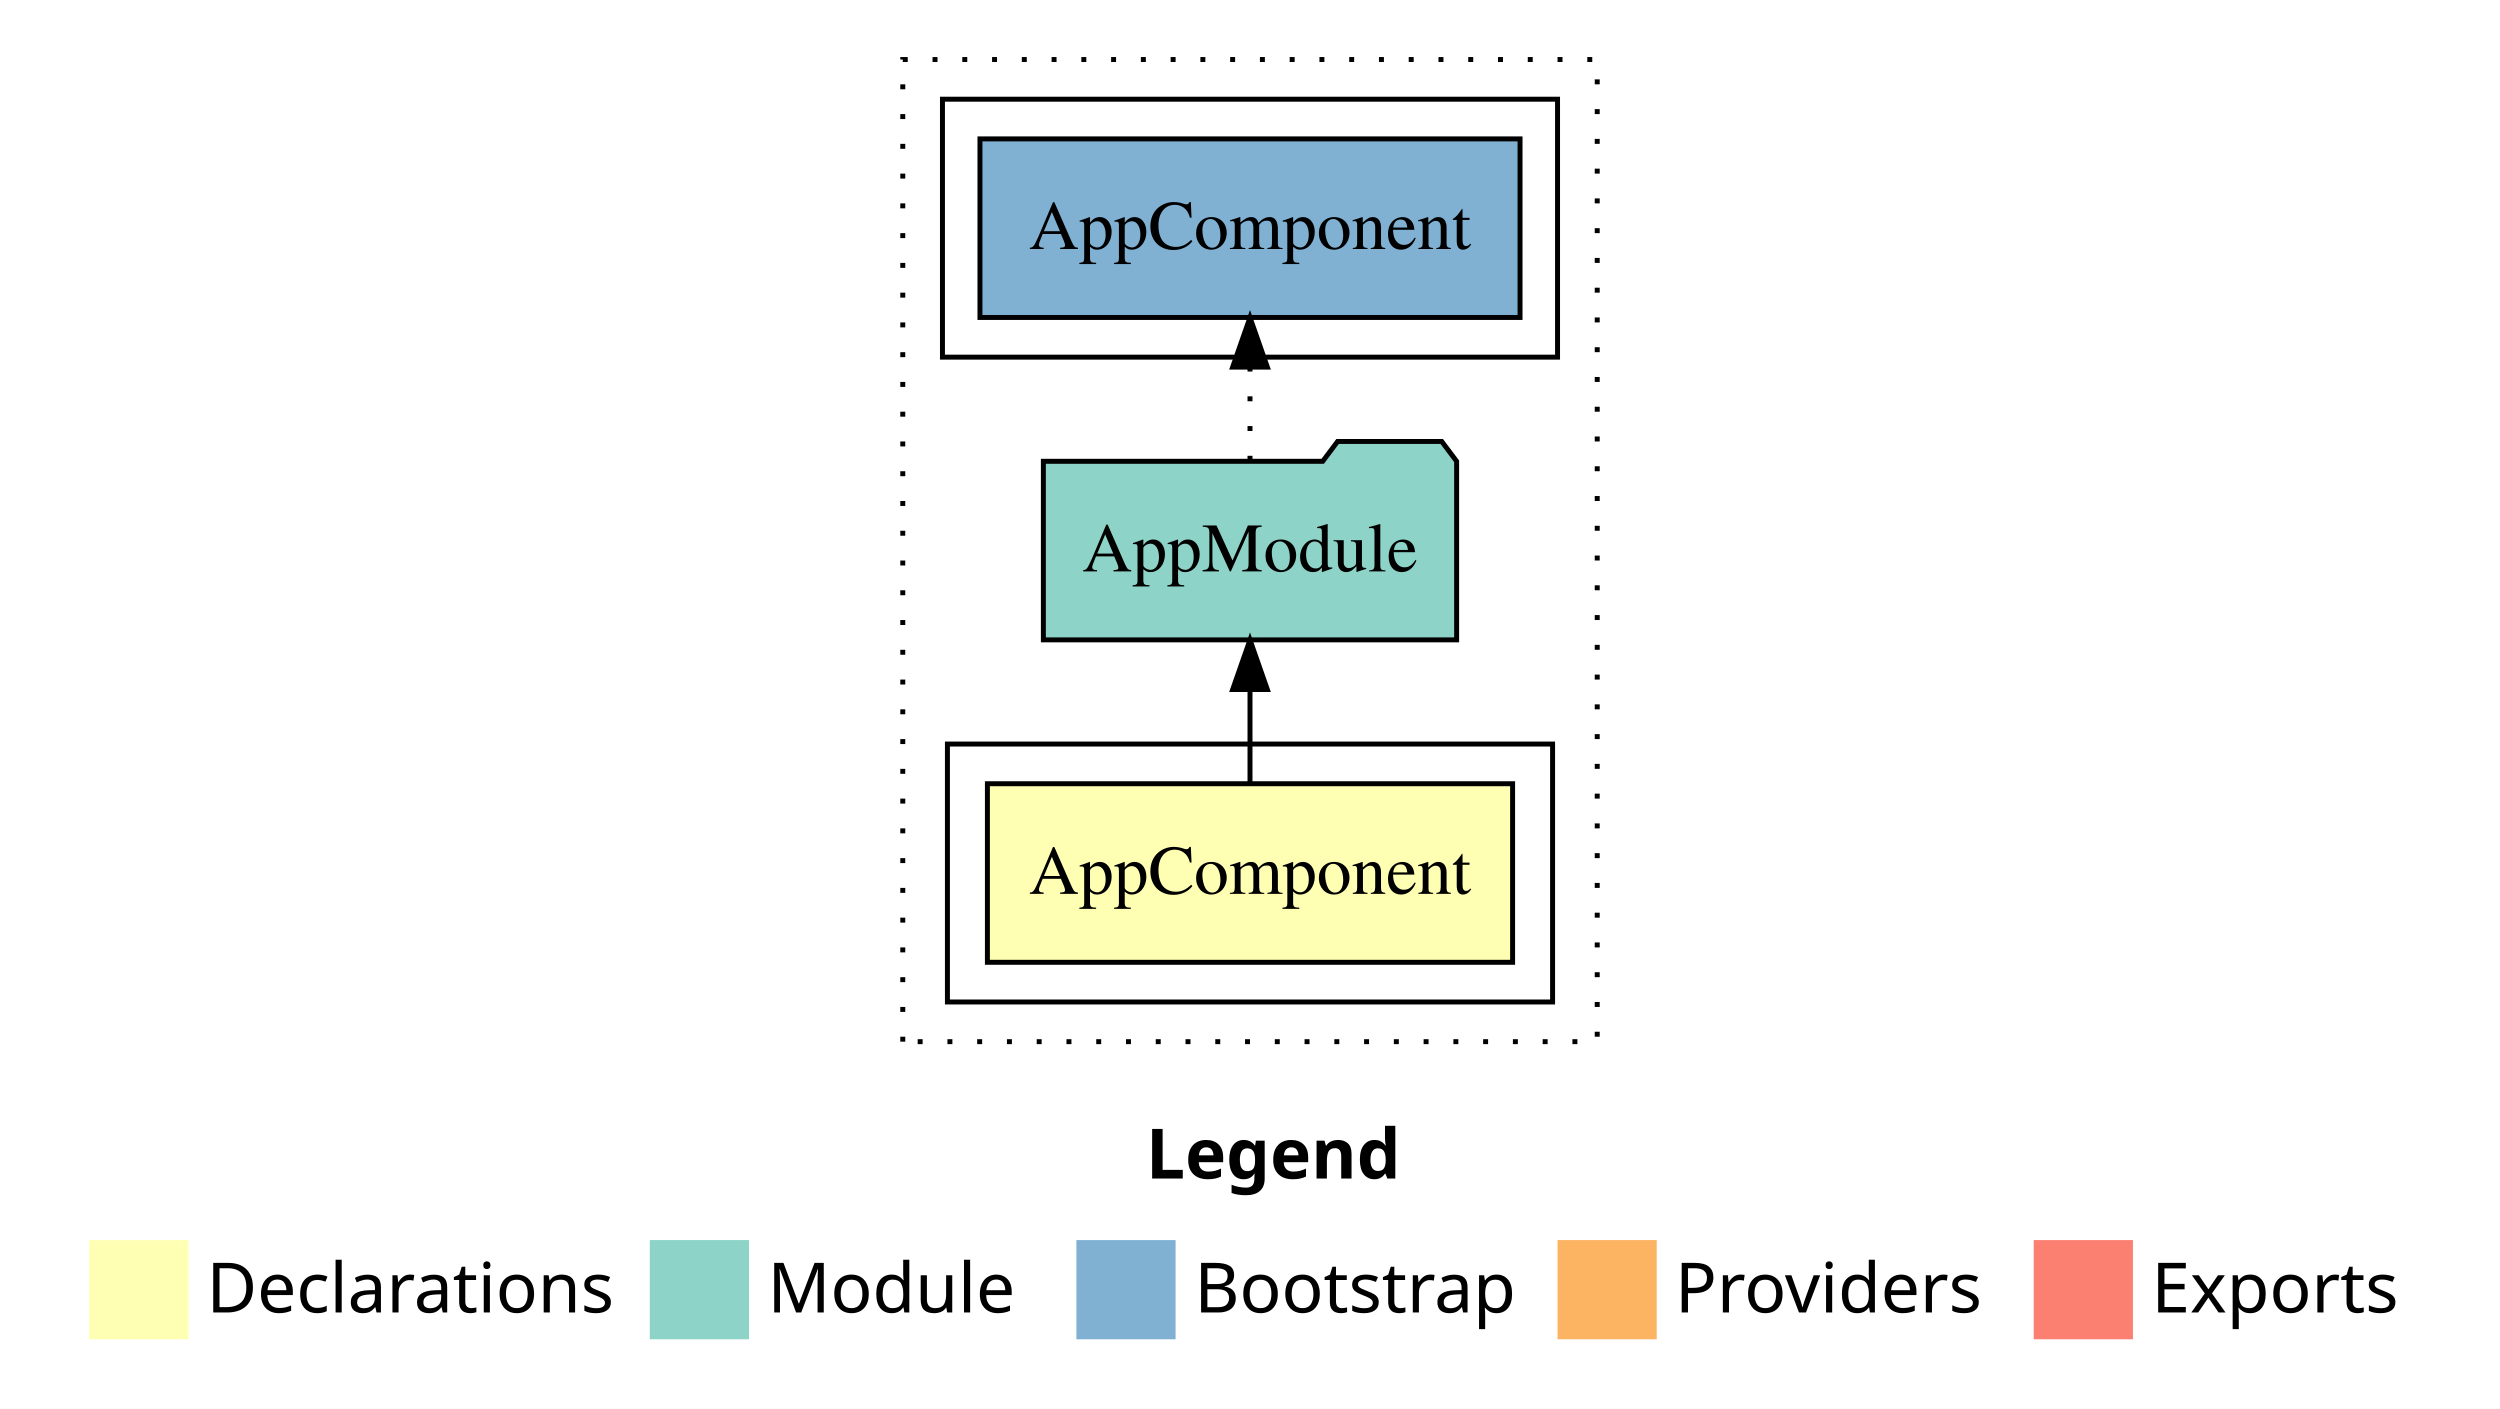
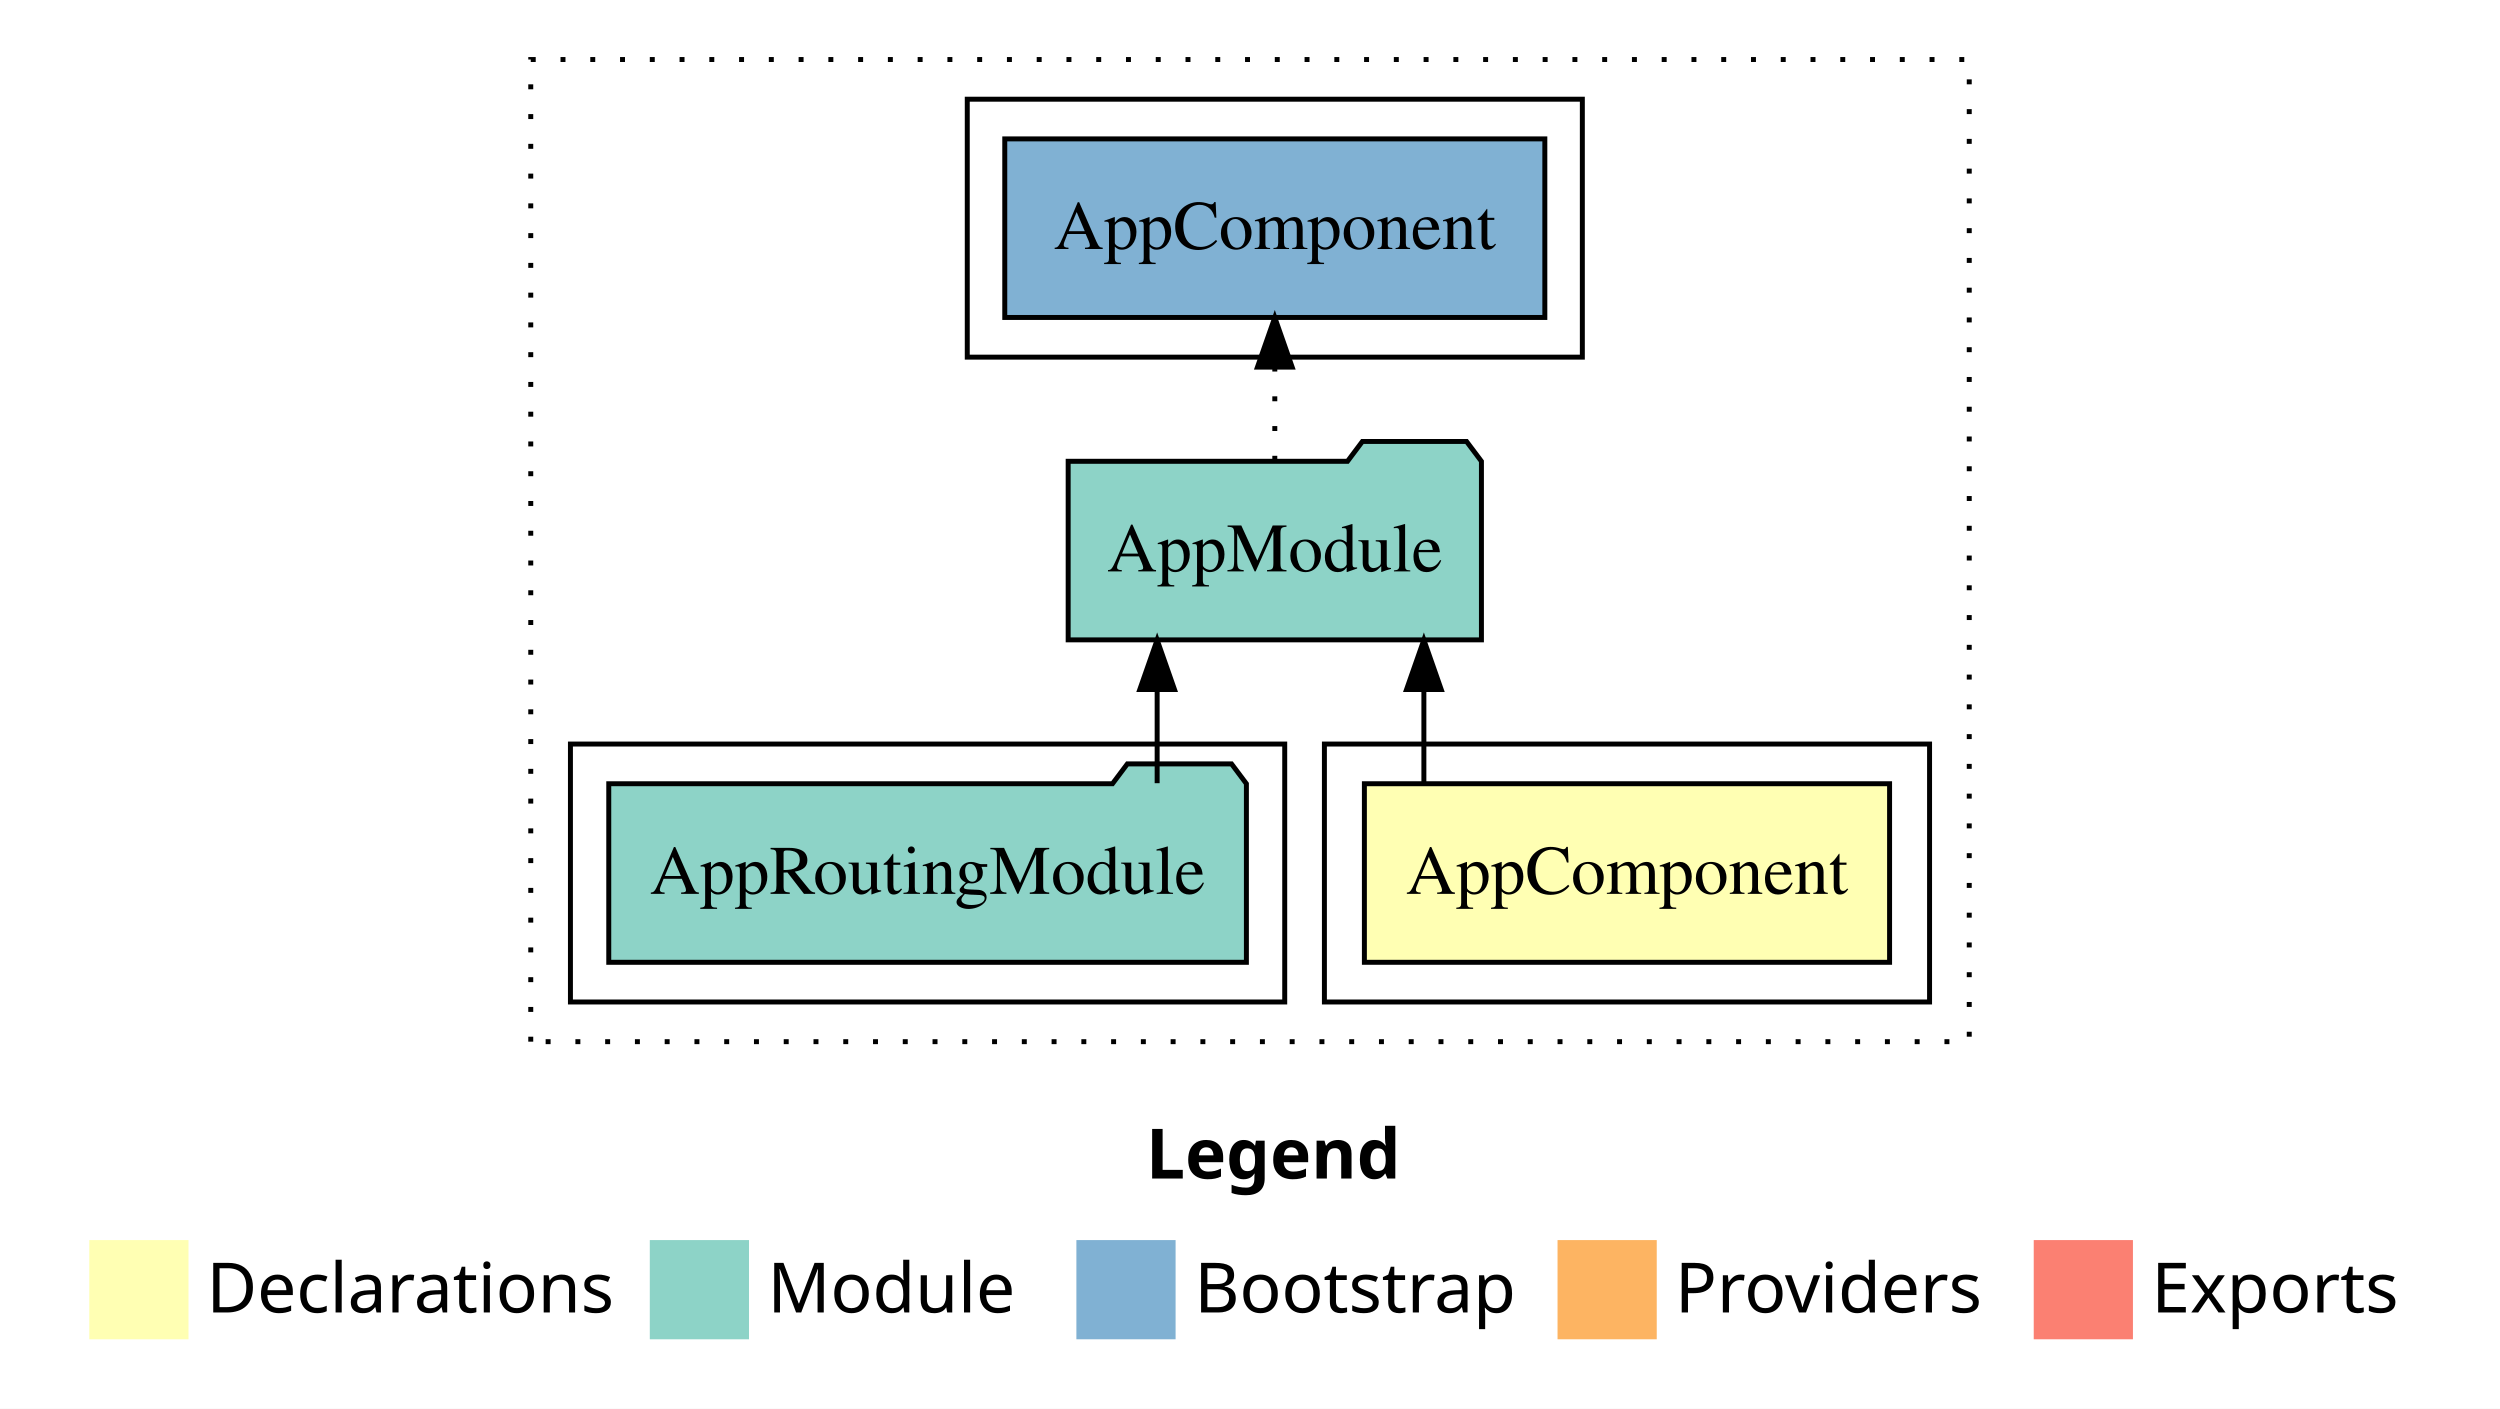
<svg xmlns="http://www.w3.org/2000/svg" width="504pt" height="284pt" viewBox="0.00 0.00 504.00 284.00">
  <g id="graph0" class="graph" transform="scale(1 1) rotate(0) translate(4 280)">
    <polygon fill="#ffffff" stroke="transparent" points="-4,4 -4,-280 500,-280 500,4 -4,4" />
    <text text-anchor="start" x="227.009" y="-42.4" font-family="sans-serif" font-weight="bold" font-size="14.00" fill="#000000">Legend</text>
    <polygon fill="#ffffb3" stroke="transparent" points="14,-10 14,-30 34,-30 34,-10 14,-10" />
    <text text-anchor="start" x="37.629" y="-15.4" font-family="sans-serif" font-size="14.00" fill="#000000">  Declarations</text>
    <polygon fill="#8dd3c7" stroke="transparent" points="127,-10 127,-30 147,-30 147,-10 127,-10" />
    <text text-anchor="start" x="150.725" y="-15.4" font-family="sans-serif" font-size="14.00" fill="#000000">  Module</text>
    <polygon fill="#80b1d3" stroke="transparent" points="213,-10 213,-30 233,-30 233,-10 213,-10" />
    <text text-anchor="start" x="236.781" y="-15.4" font-family="sans-serif" font-size="14.00" fill="#000000">  Bootstrap</text>
    <polygon fill="#fdb462" stroke="transparent" points="310,-10 310,-30 330,-30 330,-10 310,-10" />
    <text text-anchor="start" x="333.673" y="-15.4" font-family="sans-serif" font-size="14.00" fill="#000000">  Providers</text>
    <polygon fill="#fb8072" stroke="transparent" points="406,-10 406,-30 426,-30 426,-10 406,-10" />
    <text text-anchor="start" x="429.726" y="-15.4" font-family="sans-serif" font-size="14.00" fill="#000000">  Exports</text>
    <g id="clust1" class="cluster">
-       <polygon fill="none" stroke="#000000" stroke-dasharray="1,5" points="178,-70 178,-268 318,-268 318,-70 178,-70" />
+       <polygon fill="none" stroke="#000000" stroke-dasharray="1,5" points="103,-70 103,-268 393,-268 393,-70 103,-70" />
    </g>
    <g id="clust2" class="cluster">
-       <polygon fill="none" stroke="#000000" points="187,-78 187,-130 309,-130 309,-78 187,-78" />
+       <polygon fill="none" stroke="#000000" points="263,-78 263,-130 385,-130 385,-78 263,-78" />
+     </g>
+     <g id="clust4" class="cluster">
+       <polygon fill="none" stroke="#000000" points="111,-78 111,-130 255,-130 255,-78 111,-78" />
    </g>
    <g id="clust6" class="cluster">
-       <polygon fill="none" stroke="#000000" points="186,-208 186,-260 310,-260 310,-208 186,-208" />
+       <polygon fill="none" stroke="#000000" points="191,-208 191,-260 315,-260 315,-208 191,-208" />
    </g>
    <g id="node1" class="node">
-       <polygon fill="#ffffb3" stroke="#000000" points="300.94,-122 195.06,-122 195.06,-86 300.94,-86 300.94,-122" />
-       <text text-anchor="middle" x="248" y="-99.8" font-family="Times,serif" font-size="14.00" fill="#000000">AppComponent</text>
+       <polygon fill="#ffffb3" stroke="#000000" points="376.94,-122 271.06,-122 271.06,-86 376.94,-86 376.94,-122" />
+       <text text-anchor="middle" x="324" y="-99.8" font-family="Times,serif" font-size="14.00" fill="#000000">AppComponent</text>
    </g>
    <g id="node2" class="node">
-       <polygon fill="#8dd3c7" stroke="#000000" points="289.657,-187 286.657,-191 265.657,-191 262.657,-187 206.343,-187 206.343,-151 289.657,-151 289.657,-187" />
-       <text text-anchor="middle" x="248" y="-164.8" font-family="Times,serif" font-size="14.00" fill="#000000">AppModule</text>
+       <polygon fill="#8dd3c7" stroke="#000000" points="294.657,-187 291.657,-191 270.657,-191 267.657,-187 211.343,-187 211.343,-151 294.657,-151 294.657,-187" />
+       <text text-anchor="middle" x="253" y="-164.8" font-family="Times,serif" font-size="14.00" fill="#000000">AppModule</text>
    </g>
    <g id="edge1" class="edge">
-       <path fill="none" stroke="#000000" d="M248,-122.106C248,-122.106 248,-140.991 248,-140.991" />
-       <polygon fill="#000000" stroke="#000000" points="244.5,-140.991 248,-150.991 251.5,-140.991 244.5,-140.991" />
+       <path fill="none" stroke="#000000" d="M283.054,-122.106C283.054,-122.106 283.054,-140.991 283.054,-140.991" />
+       <polygon fill="#000000" stroke="#000000" points="279.554,-140.991 283.054,-150.991 286.554,-140.991 279.554,-140.991" />
+     </g>
+     <g id="node4" class="node">
+       <polygon fill="#80b1d3" stroke="#000000" points="307.439,-252 198.561,-252 198.561,-216 307.439,-216 307.439,-252" />
+       <text text-anchor="middle" x="253" y="-229.8" font-family="Times,serif" font-size="14.00" fill="#000000">AppComponent </text>
+     </g>
+     <g id="edge3" class="edge">
+       <path fill="none" stroke="#000000" stroke-dasharray="1,5" d="M253,-187.106C253,-187.106 253,-205.991 253,-205.991" />
+       <polygon fill="#000000" stroke="#000000" points="249.5,-205.991 253,-215.991 256.5,-205.991 249.5,-205.991" />
    </g>
    <g id="node3" class="node">
-       <polygon fill="#80b1d3" stroke="#000000" points="302.439,-252 193.561,-252 193.561,-216 302.439,-216 302.439,-252" />
-       <text text-anchor="middle" x="248" y="-229.8" font-family="Times,serif" font-size="14.00" fill="#000000">AppComponent </text>
+       <polygon fill="#8dd3c7" stroke="#000000" points="247.274,-122 244.274,-126 223.274,-126 220.274,-122 118.726,-122 118.726,-86 247.274,-86 247.274,-122" />
+       <text text-anchor="middle" x="183" y="-99.8" font-family="Times,serif" font-size="14.00" fill="#000000">AppRoutingModule</text>
    </g>
    <g id="edge2" class="edge">
-       <path fill="none" stroke="#000000" stroke-dasharray="1,5" d="M248,-187.106C248,-187.106 248,-205.991 248,-205.991" />
-       <polygon fill="#000000" stroke="#000000" points="244.5,-205.991 248,-215.991 251.5,-205.991 244.5,-205.991" />
+       <path fill="none" stroke="#000000" d="M229.28,-122.106C229.28,-122.106 229.28,-140.991 229.28,-140.991" />
+       <polygon fill="#000000" stroke="#000000" points="225.78,-140.991 229.28,-150.991 232.78,-140.991 225.78,-140.991" />
    </g>
  </g>
</svg>
